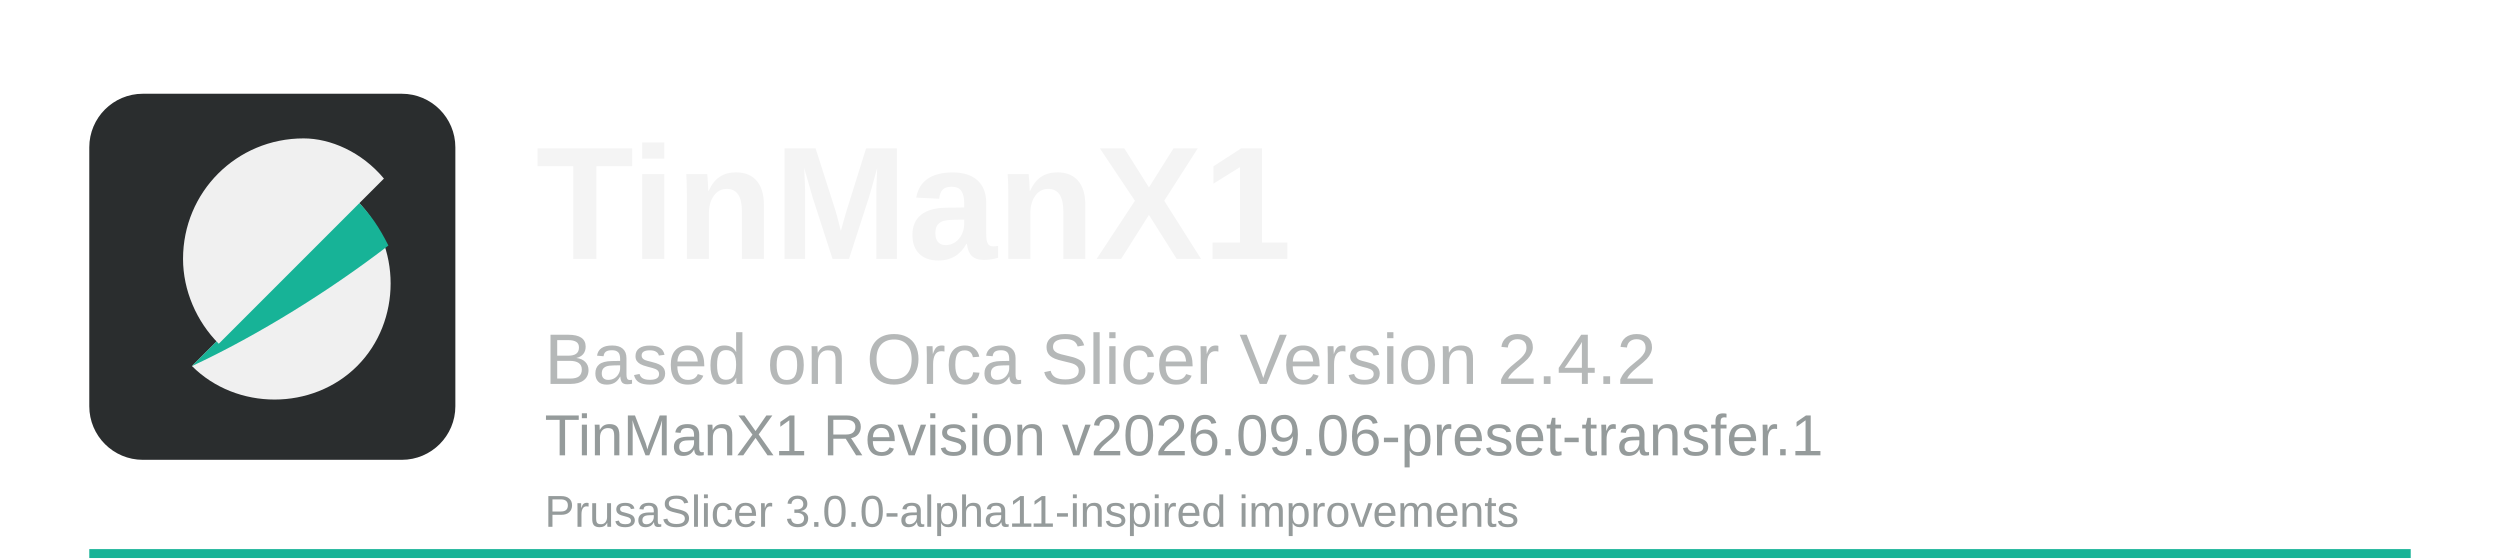
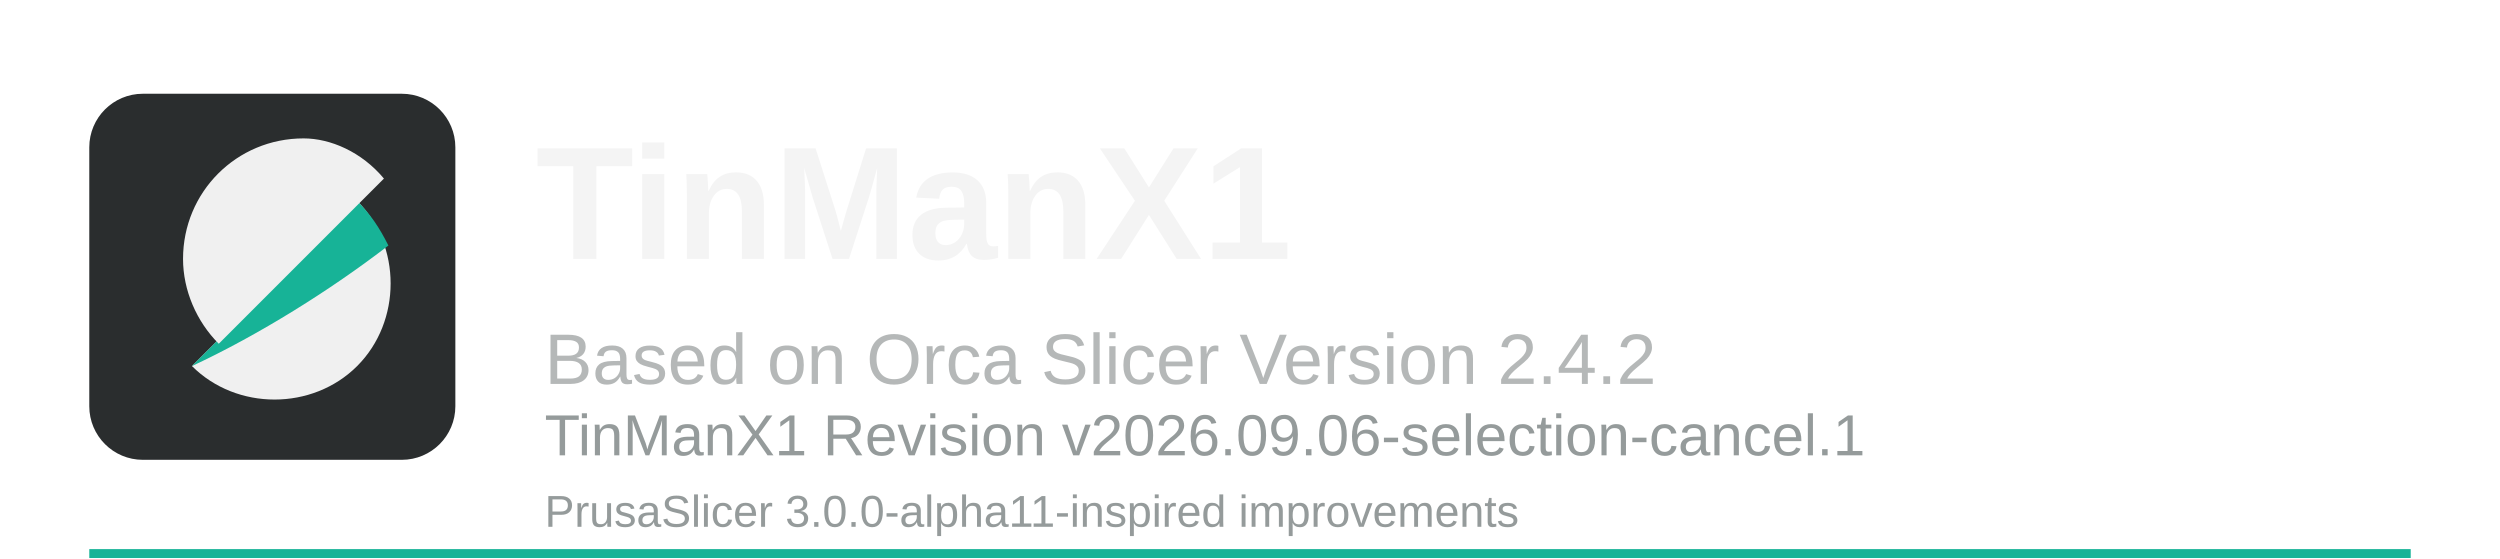
<svg xmlns="http://www.w3.org/2000/svg" width="560" height="125" viewBox="0 0 560 125">
  <rect x="20" y="123" width="520" height="2" fill="#17b397" />
  <rect x="20" y="21" width="82" height="82" rx="12" fill="#2a2d2e" />
  <path d="M43 82c10 10 27 10 37 0s10-27 0-37L43 82z" fill="#f0f0f0" />
  <path d="M80 45L43 82c15-7 31-17 44-27-2-4-4-7-7-10z" fill="#17b397" />
  <path d="M68 31c-15 0-27 12-27 27 0 7 3 14 8 19l37-37c-5-6-12-9-18-9z" fill="#f0f0f0" />
  <text x="120" y="58" font-family="Arial, Helvetica, sans-serif" font-size="36" font-weight="700" fill="#f4f4f4">TinManX1</text>
  <text x="122" y="86" font-family="Arial, Helvetica, sans-serif" font-size="16" fill="#b5b8b8">Based on Orca Slicer Version 2.4.2</text>
-   <text x="122" y="102" font-family="Arial, Helvetica, sans-serif" font-size="13" fill="#959b9b">TinManX1 Revision v2026.09.06-preset-transfer.1</text>
+   <text x="122" y="102" font-family="Arial, Helvetica, sans-serif" font-size="13" fill="#959b9b">TinManX1 Revision v2026.09.06-selection-cancel.1</text>
  <text x="122" y="118" font-family="Arial, Helvetica, sans-serif" font-size="10" fill="#959b9b">PrusaSlicer 3.0.0-alpha11-inspired improvements</text>
</svg>
